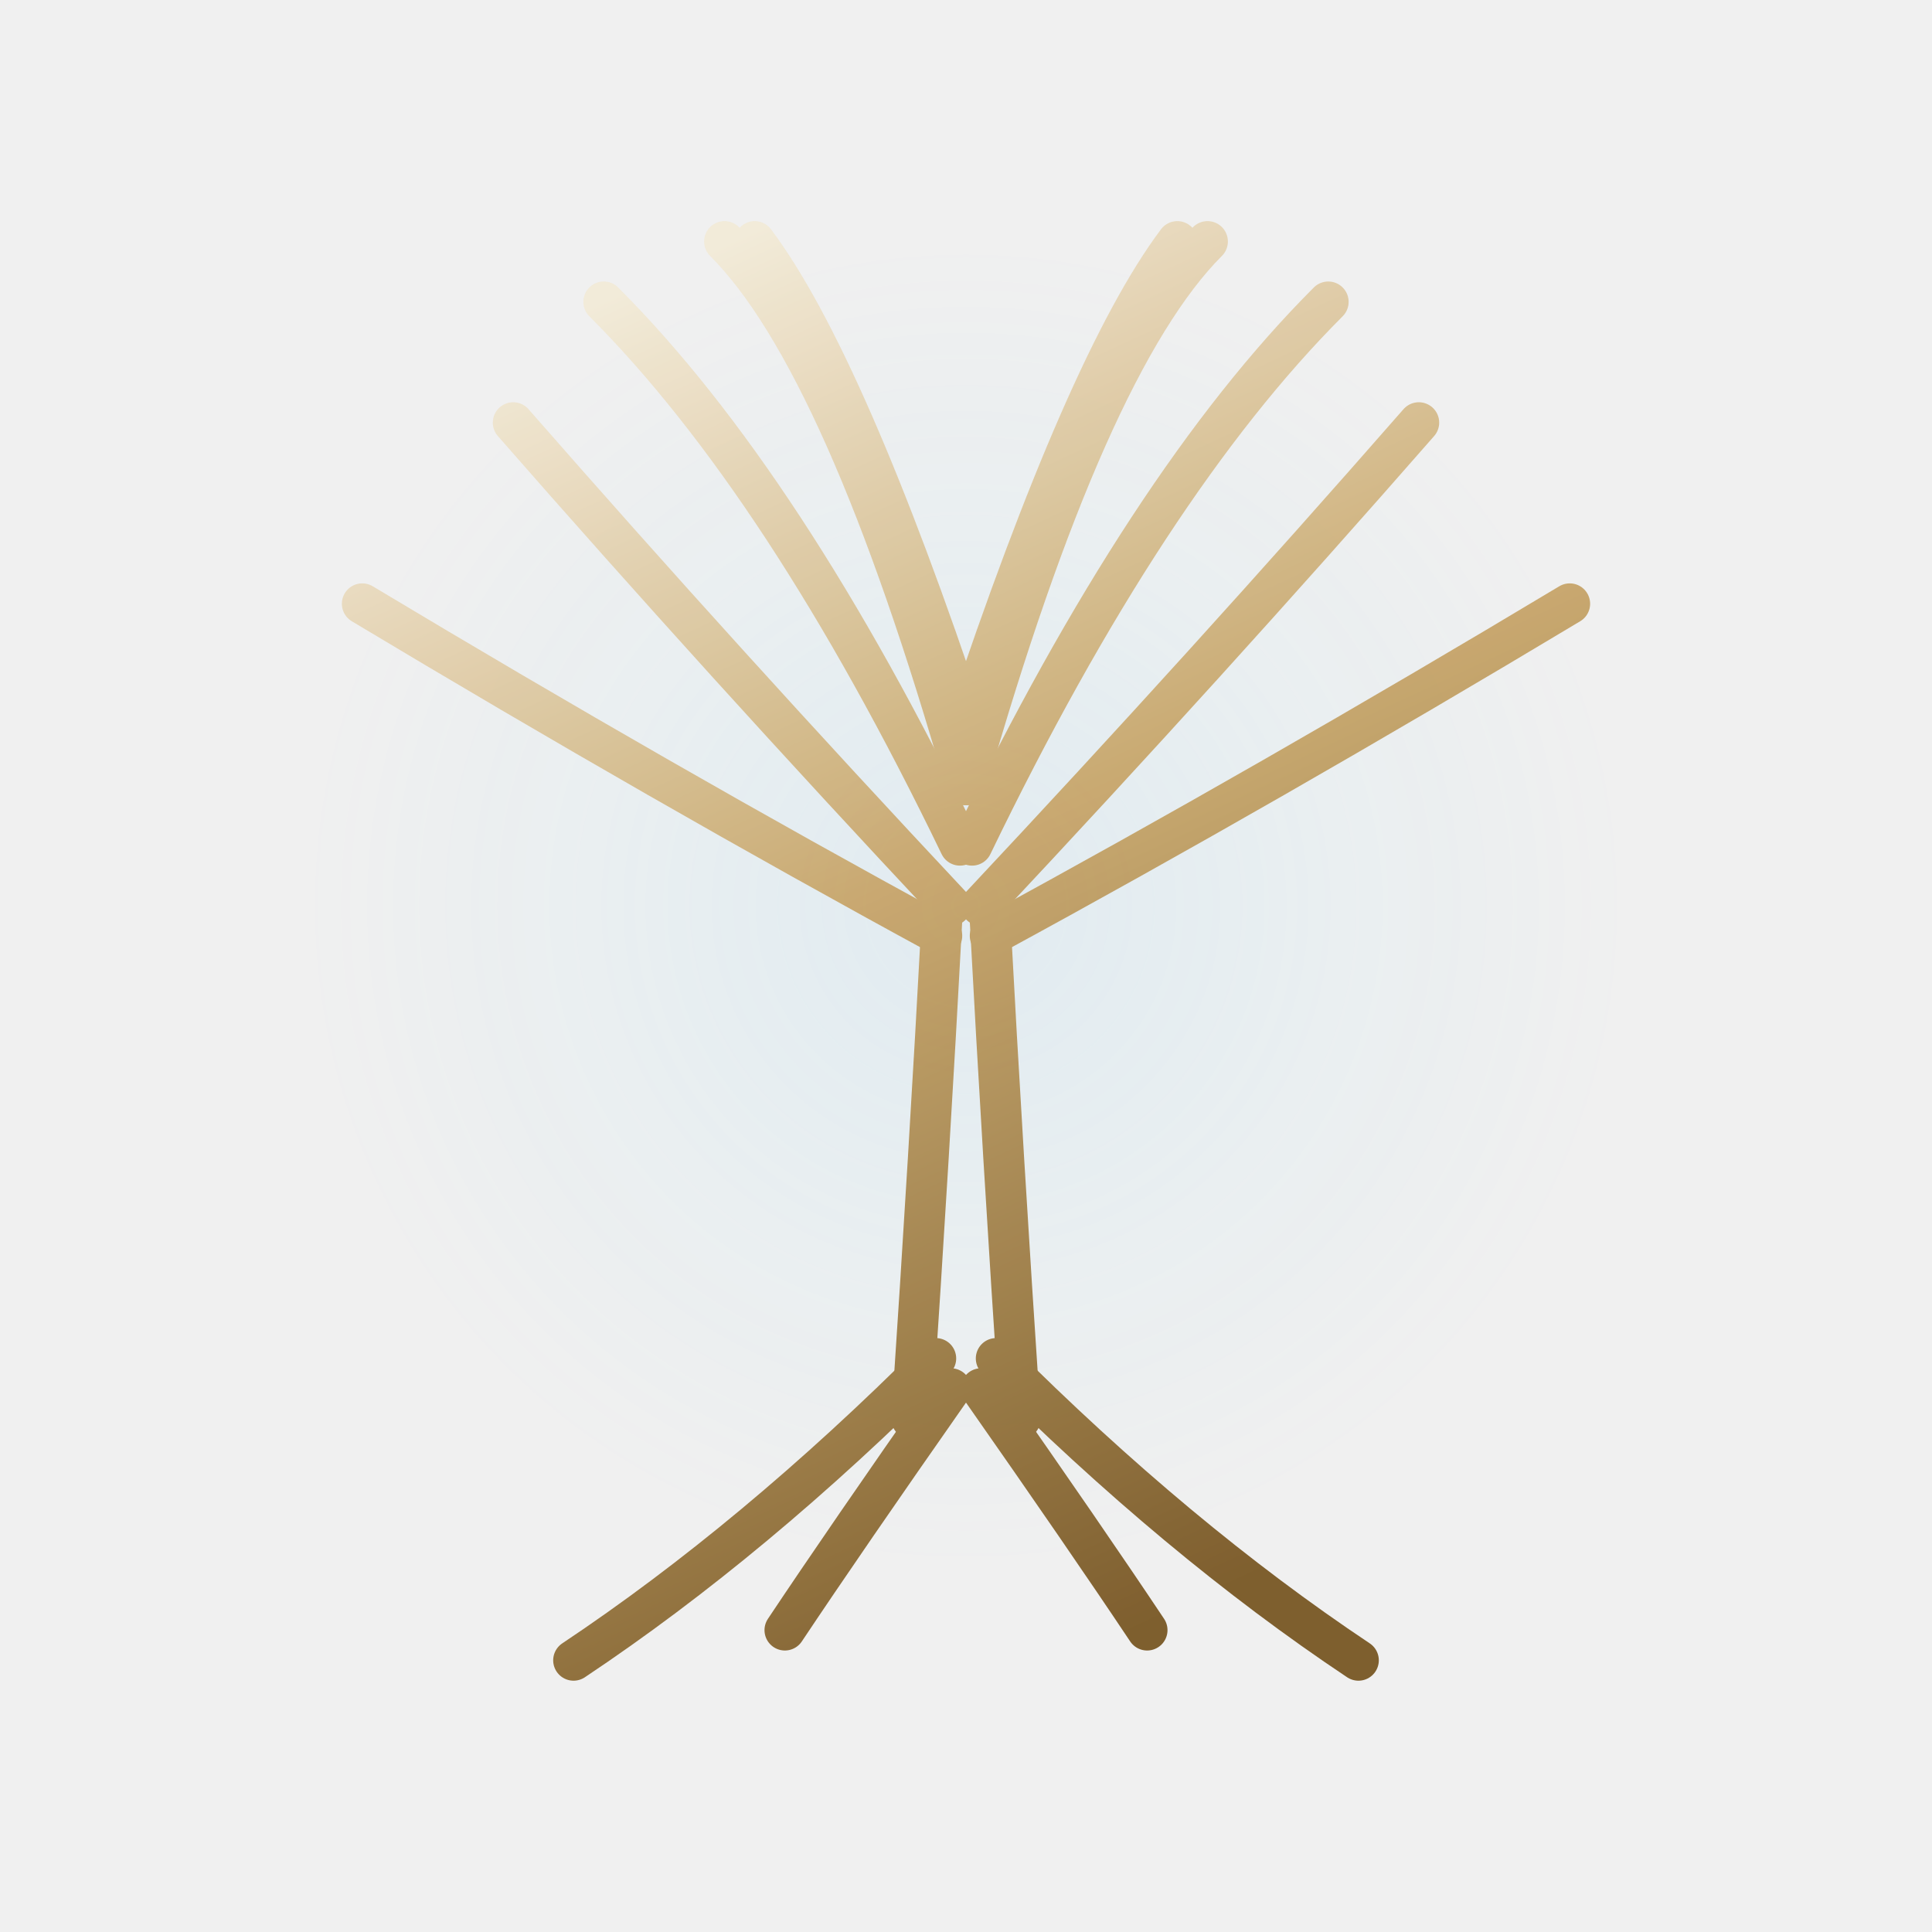
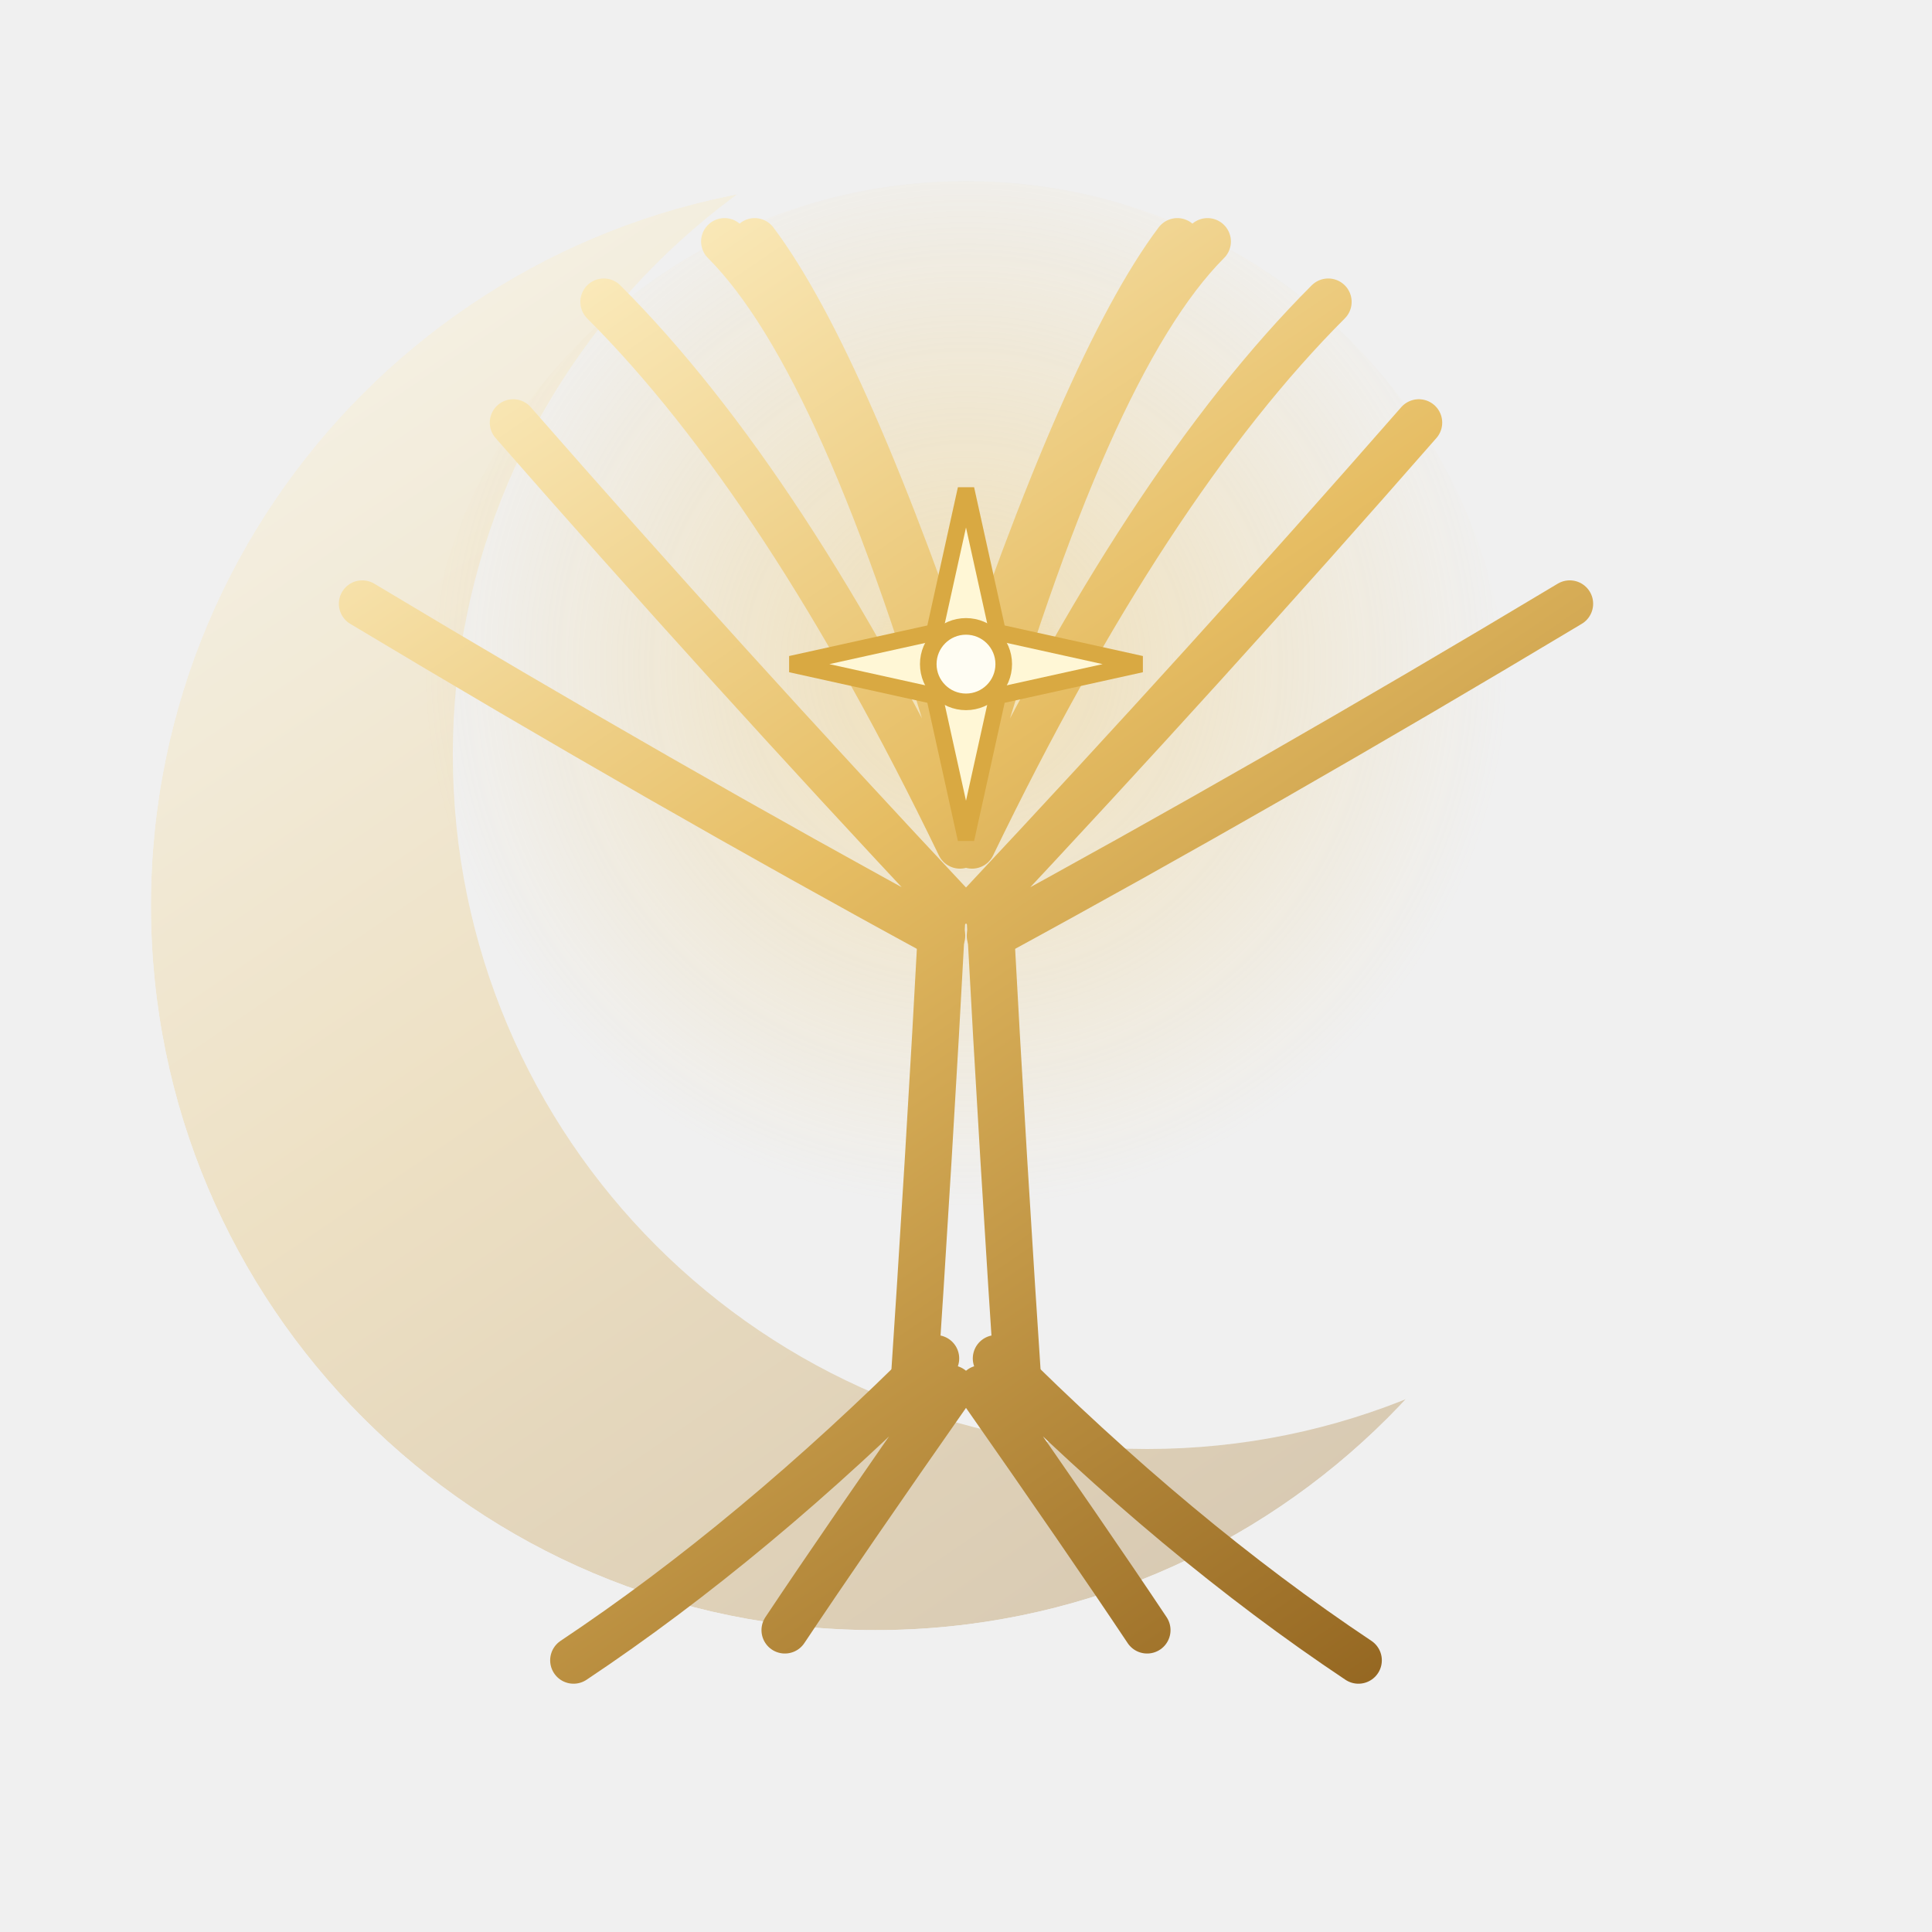
<svg xmlns="http://www.w3.org/2000/svg" viewBox="0 0 64 64" role="img" aria-labelledby="lumos-tree-logo-title">
  <defs>
-     <linearGradient id="lumos-tree-gold" x1="22" y1="9" x2="42" y2="52" gradientUnits="userSpaceOnUse">
-       <stop offset="0%" stop-color="#f2ead8" />
-       <stop offset="45%" stop-color="#c9a86e" />
-       <stop offset="100%" stop-color="#7a5a28" />
+     <linearGradient id="brand-gold" x1="14" y1="7" x2="48" y2="57" gradientUnits="userSpaceOnUse">
+       <stop offset="0" stop-color="#fff4cf" />
+       <stop offset="0.42" stop-color="#e6bd63" />
+       <stop offset="1" stop-color="#8f611d" />
    </linearGradient>
-     <radialGradient id="lumos-tree-soft" cx="32" cy="30" r="22" gradientUnits="userSpaceOnUse">
-       <stop offset="0%" stop-color="#6ec8ff" stop-opacity="0.11" />
-       <stop offset="55%" stop-color="#56ceff" stop-opacity="0.045" />
-       <stop offset="100%" stop-color="#56ceff" stop-opacity="0" />
+     <radialGradient id="brand-core" cx="32" cy="22" r="18" gradientUnits="userSpaceOnUse">
+       <stop offset="0" stop-color="#fff8d8" stop-opacity="0.9" />
+       <stop offset="0.18" stop-color="#efc45d" stop-opacity="0.32" />
+       <stop offset="1" stop-color="#efc45d" stop-opacity="0" />
    </radialGradient>
+     <mask id="brand-crescent-mask">
+       <rect width="64" height="64" fill="black" />
+       <circle cx="29" cy="30" r="24" fill="white" />
+       <circle cx="38" cy="25" r="23" fill="black" />
+     </mask>
  </defs>
-   <rect width="64" height="64" fill="none" />
-   <circle cx="32" cy="30" r="22" fill="url(#lumos-tree-soft)" />
-   <g fill="none" stroke="url(#lumos-tree-gold)" stroke-width="1.35" stroke-linecap="round" stroke-linejoin="round" opacity="0.97">
-     <path d="M 30.2 47 Q 30.8 38 31.2 30.5" />
-     <path d="M 33.8 47 Q 33.2 38 32.8 30.5" />
-     <path d="M 31.5 30 Q 24 22 17 14" />
-     <path d="M 31.8 28 Q 26 16 20 10" />
-     <path d="M 32 26 Q 28 12 24 8" />
-     <path d="M 31.2 31 Q 22 26 12 20" />
-     <path d="M 32.5 30 Q 40 22 47 14" />
-     <path d="M 32.2 28 Q 38 16 44 10" />
-     <path d="M 32 26 Q 36 12 40 8" />
-     <path d="M 32.8 31 Q 42 26 52 20" />
-     <path d="M 32 24 Q 28 12 25 8" />
-     <path d="M 32 24 Q 36 12 39 8" />
-     <path d="M 31 45 Q 25 51 19 55" />
-     <path d="M 33 45 Q 39 51 45 55" />
-     <path d="M 31.5 46 Q 28 51 26 54" />
-     <path d="M 32.5 46 Q 36 51 38 54" />
+   <circle cx="32" cy="24" r="18" fill="url(#brand-core)" />
+   <circle cx="29" cy="30" r="24" fill="url(#brand-gold)" opacity="0.32" mask="url(#brand-crescent-mask)" />
+   <g fill="none" stroke="url(#brand-gold)" stroke-width="1.55" stroke-linecap="round" stroke-linejoin="round">
+     <path d="M30.2 47Q30.8 38 31.2 30.5M33.8 47Q33.2 38 32.8 30.5" />
+     <path d="M31.5 30Q24 22 17 14M31.8 28Q26 16 20 10M32 26Q28 12 24 8M31.2 31Q22 26 12 20" />
+     <path d="M32.5 30Q40 22 47 14M32.2 28Q38 16 44 10M32 26Q36 12 40 8M32.8 31Q42 26 52 20" />
+     <path d="M32 24Q28 12 25 8M32 24Q36 12 39 8" />
+     <path d="M31 45Q25 51 19 55M33 45Q39 51 45 55M31.5 46Q28 51 26 54M32.5 46Q36 51 38 54" />
+   </g>
+   <g fill="#fff7d6" stroke="#d9a942" stroke-width="0.55" aria-hidden="true">
+     <path d="M32 16.2L33.05 20.95L37.8 22L33.05 23.05L32 27.8L30.95 23.05L26.2 22L30.95 20.95Z" />
+     <circle cx="32" cy="22" r="1.25" fill="#fffdf3" />
  </g>
</svg>
